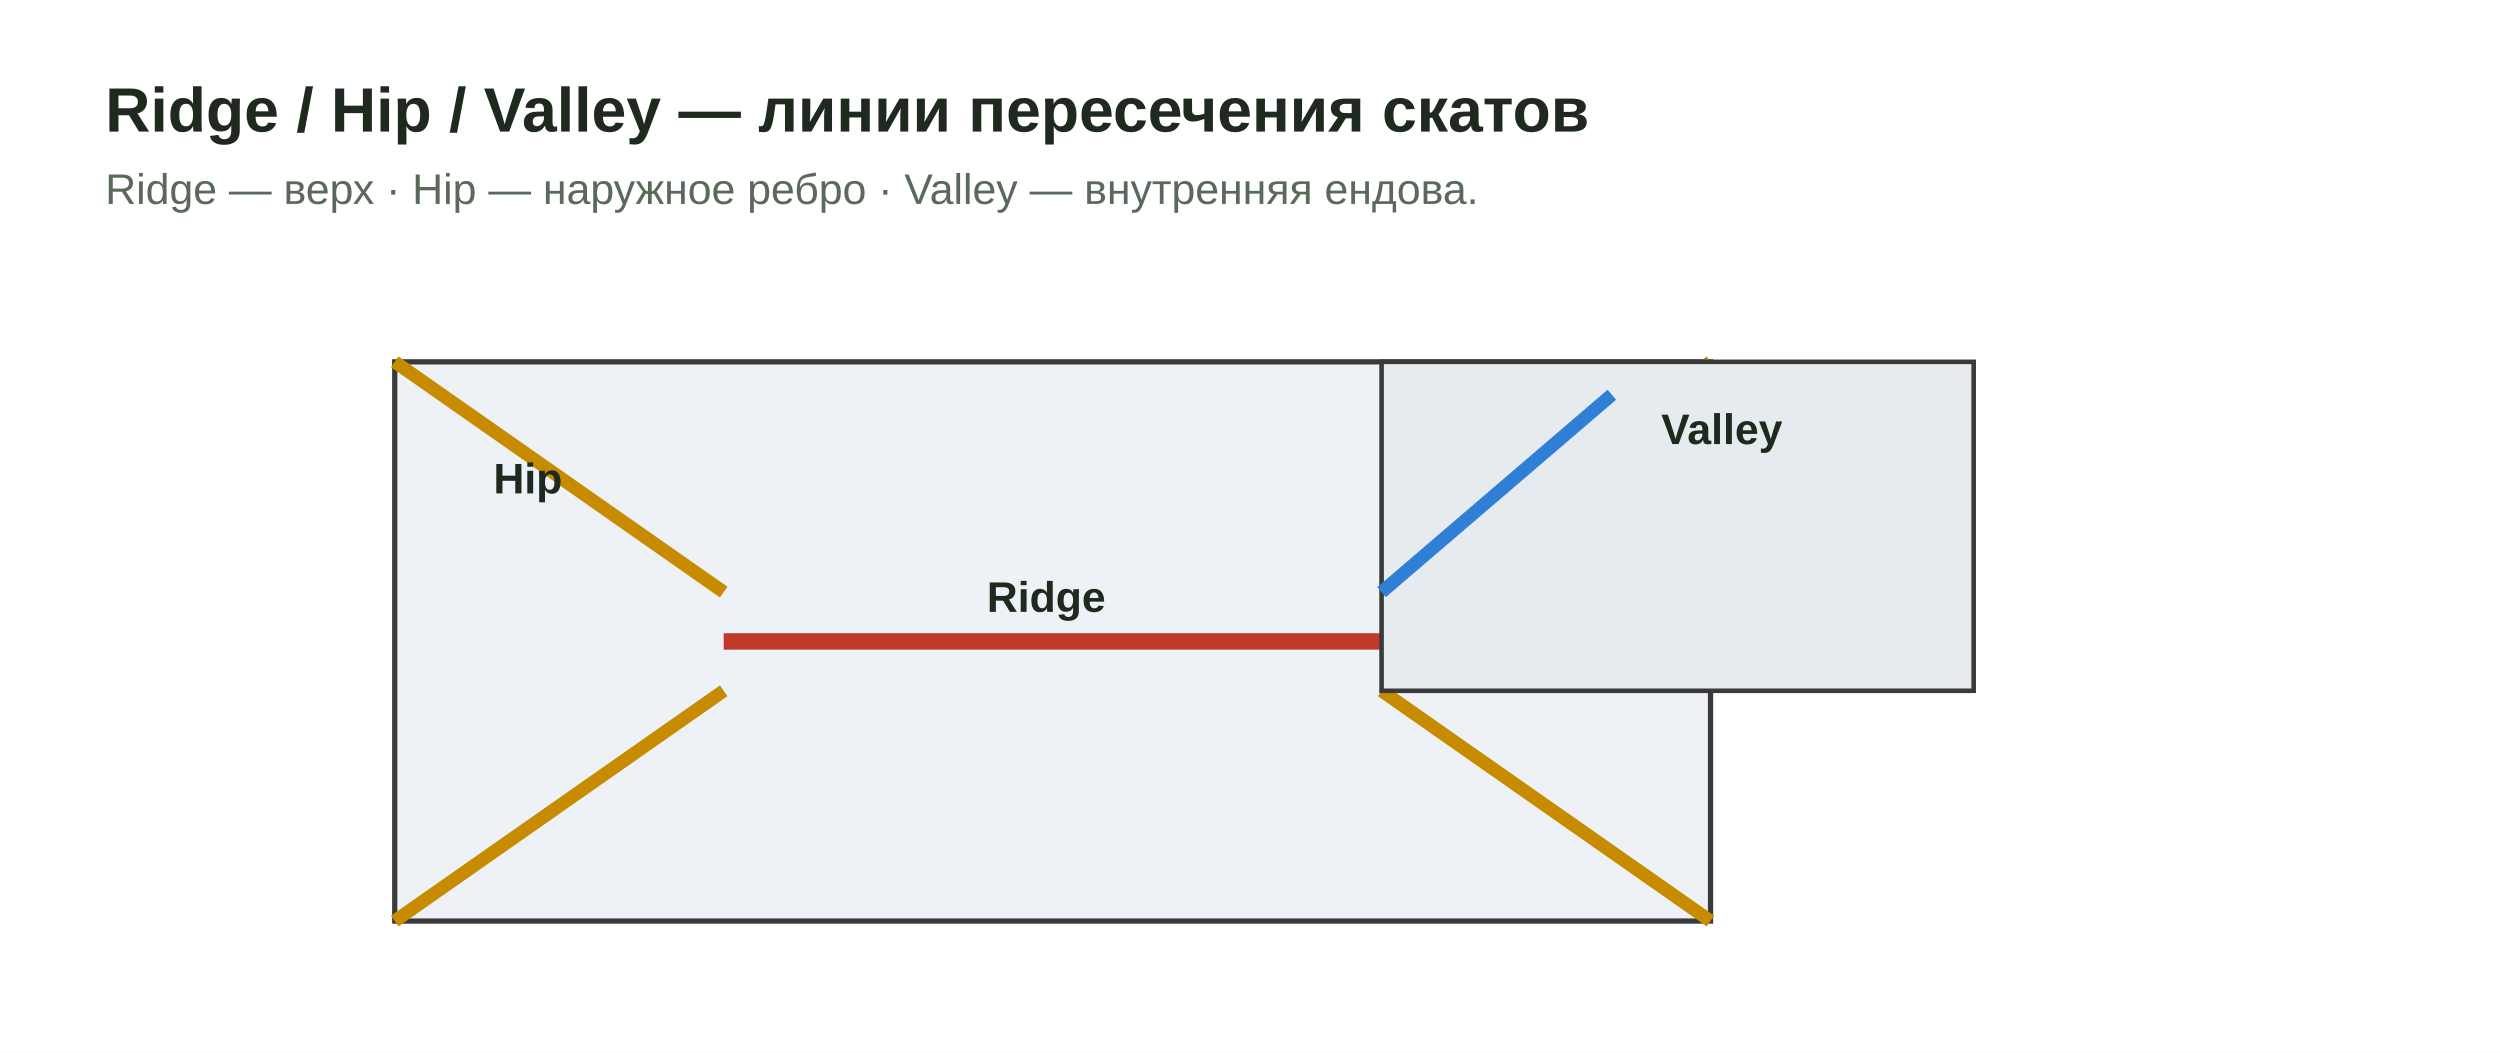
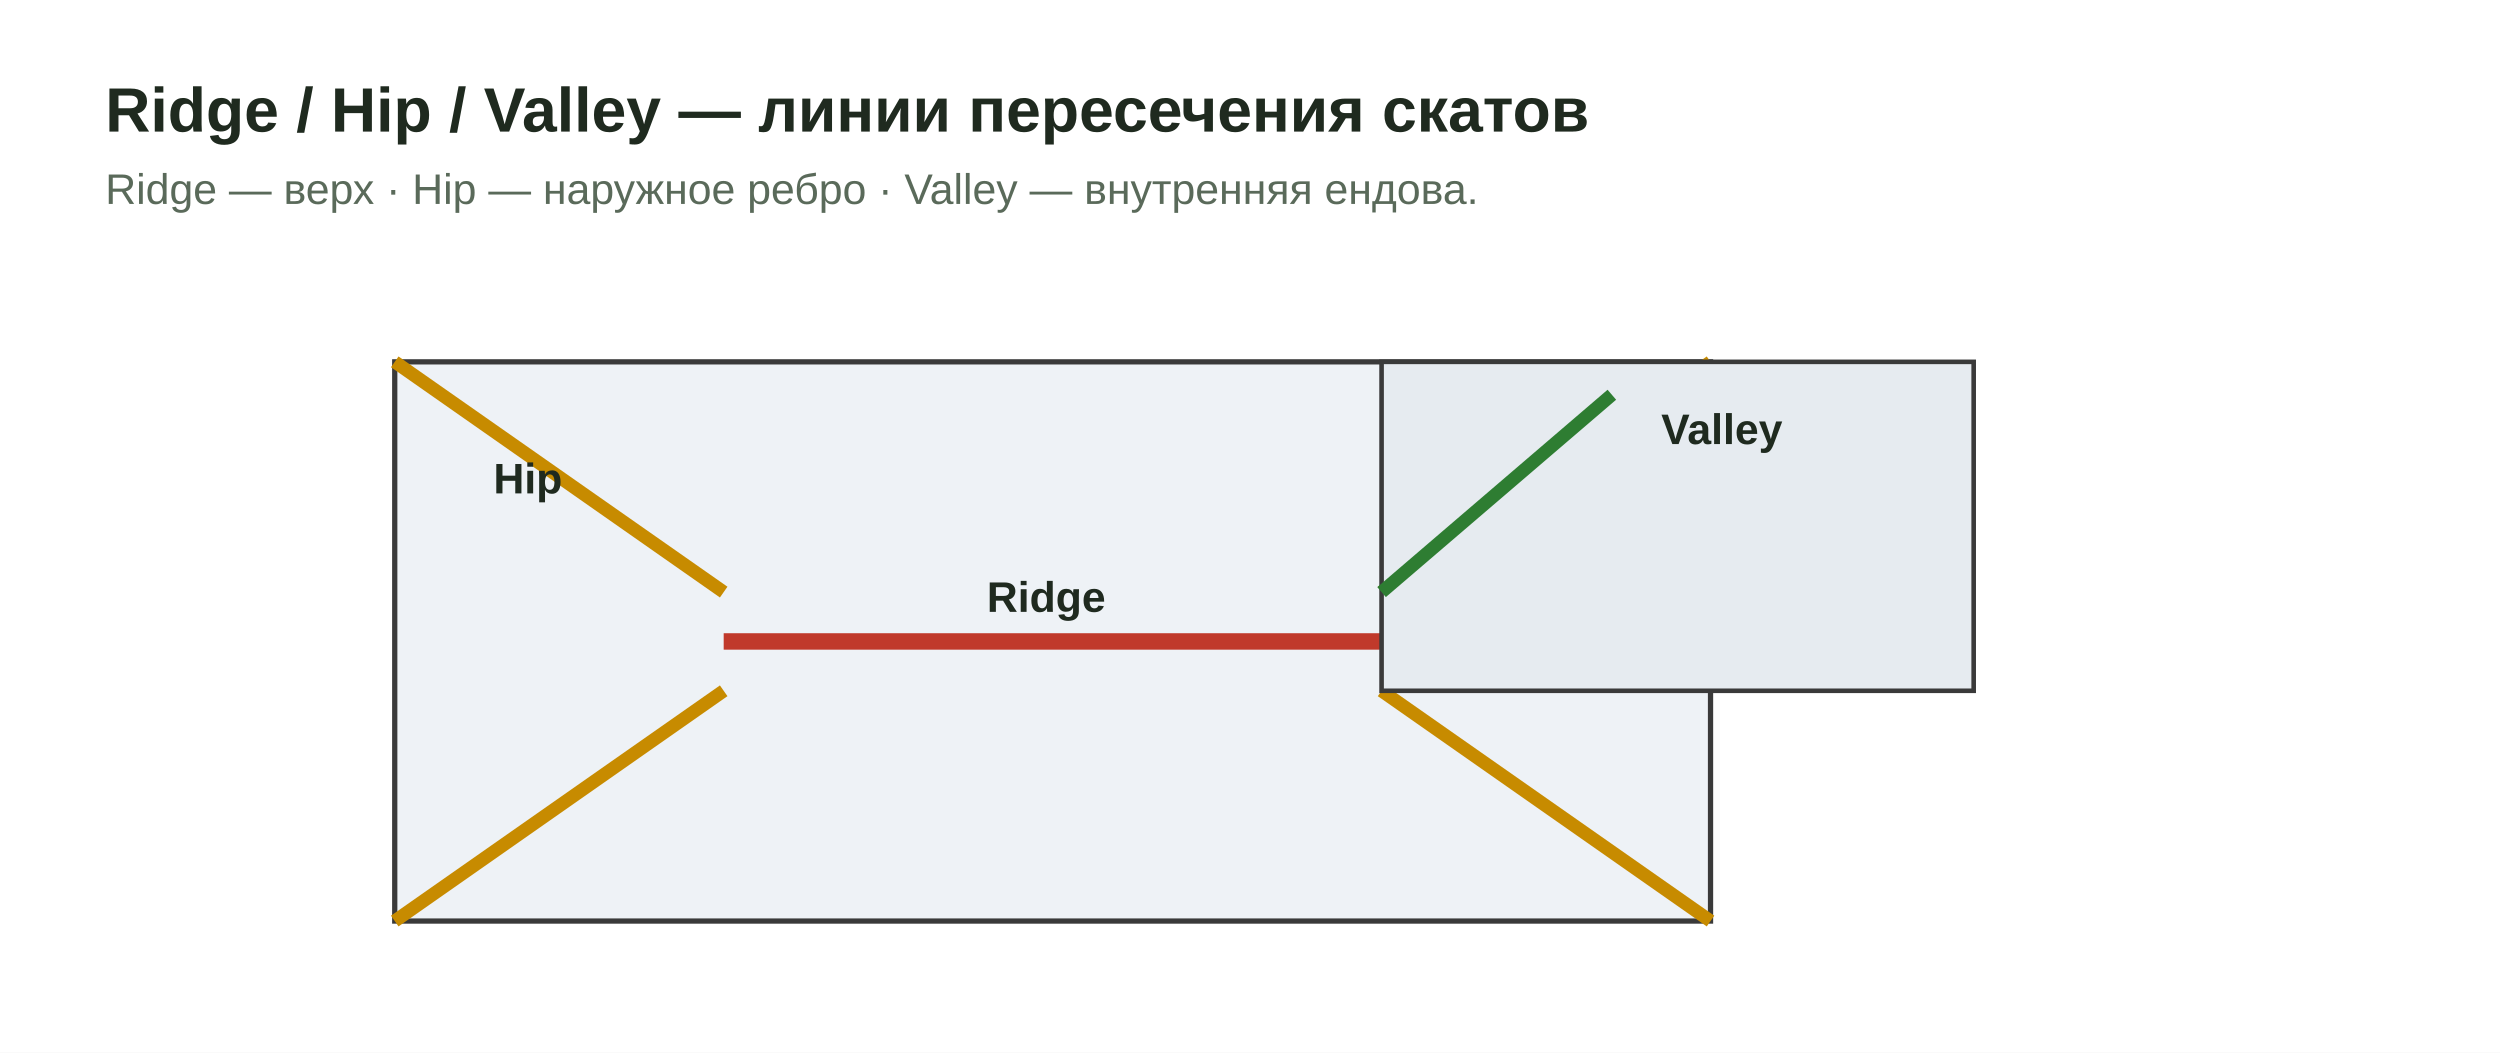
<svg xmlns="http://www.w3.org/2000/svg" viewBox="0 0 760 320" role="img" aria-labelledby="t">
  <style>.t{font:700 19px "Segoe UI",Arial,sans-serif;fill:#1f2a1f}.s{font:400 13px "Segoe UI",Arial,sans-serif;fill:#5a6a5a}.l{font:600 13px "Segoe UI",Arial,sans-serif;fill:#1f2a1f}</style>
  <rect width="760" height="320" fill="#fff" />
  <text class="t" x="32" y="40">Ridge / Hip / Valley — линии пересечения скатов</text>
  <text class="s" x="32" y="62">Ridge — верх · Hip — наружное ребро · Valley — внутренняя ендова.</text>
  <polygon points="120,110 520,110 520,280 120,280" fill="#eef2f6" stroke="#3a3a3a" stroke-width="1.6" />
  <line x1="120" y1="110" x2="220" y2="180" stroke="#c78b00" stroke-width="4" />
  <line x1="520" y1="110" x2="420" y2="180" stroke="#c78b00" stroke-width="4" />
  <line x1="120" y1="280" x2="220" y2="210" stroke="#c78b00" stroke-width="4" />
  <line x1="520" y1="280" x2="420" y2="210" stroke="#c78b00" stroke-width="4" />
  <line x1="220" y1="195" x2="420" y2="195" stroke="#c0392b" stroke-width="5" />
  <polygon points="420,110 600,110 600,210 420,210" fill="#e6ebf0" stroke="#3a3a3a" stroke-width="1.4" />
-   <line x1="420" y1="180" x2="490" y2="120" stroke="#2f7fd6" stroke-width="4" />
+   <line x1="420" y1="180" x2="490" y2="120" stroke="#2e7d32" stroke-width="4" />
  <text class="l" x="300" y="186" fill="#c0392b">Ridge</text>
  <text class="l" x="150" y="150" fill="#c78b00">Hip</text>
-   <text class="l" x="505" y="135" fill="#2f7fd6">Valley</text>
+   <text class="l" x="505" y="135" fill="#2e7d32">Valley</text>
</svg>
